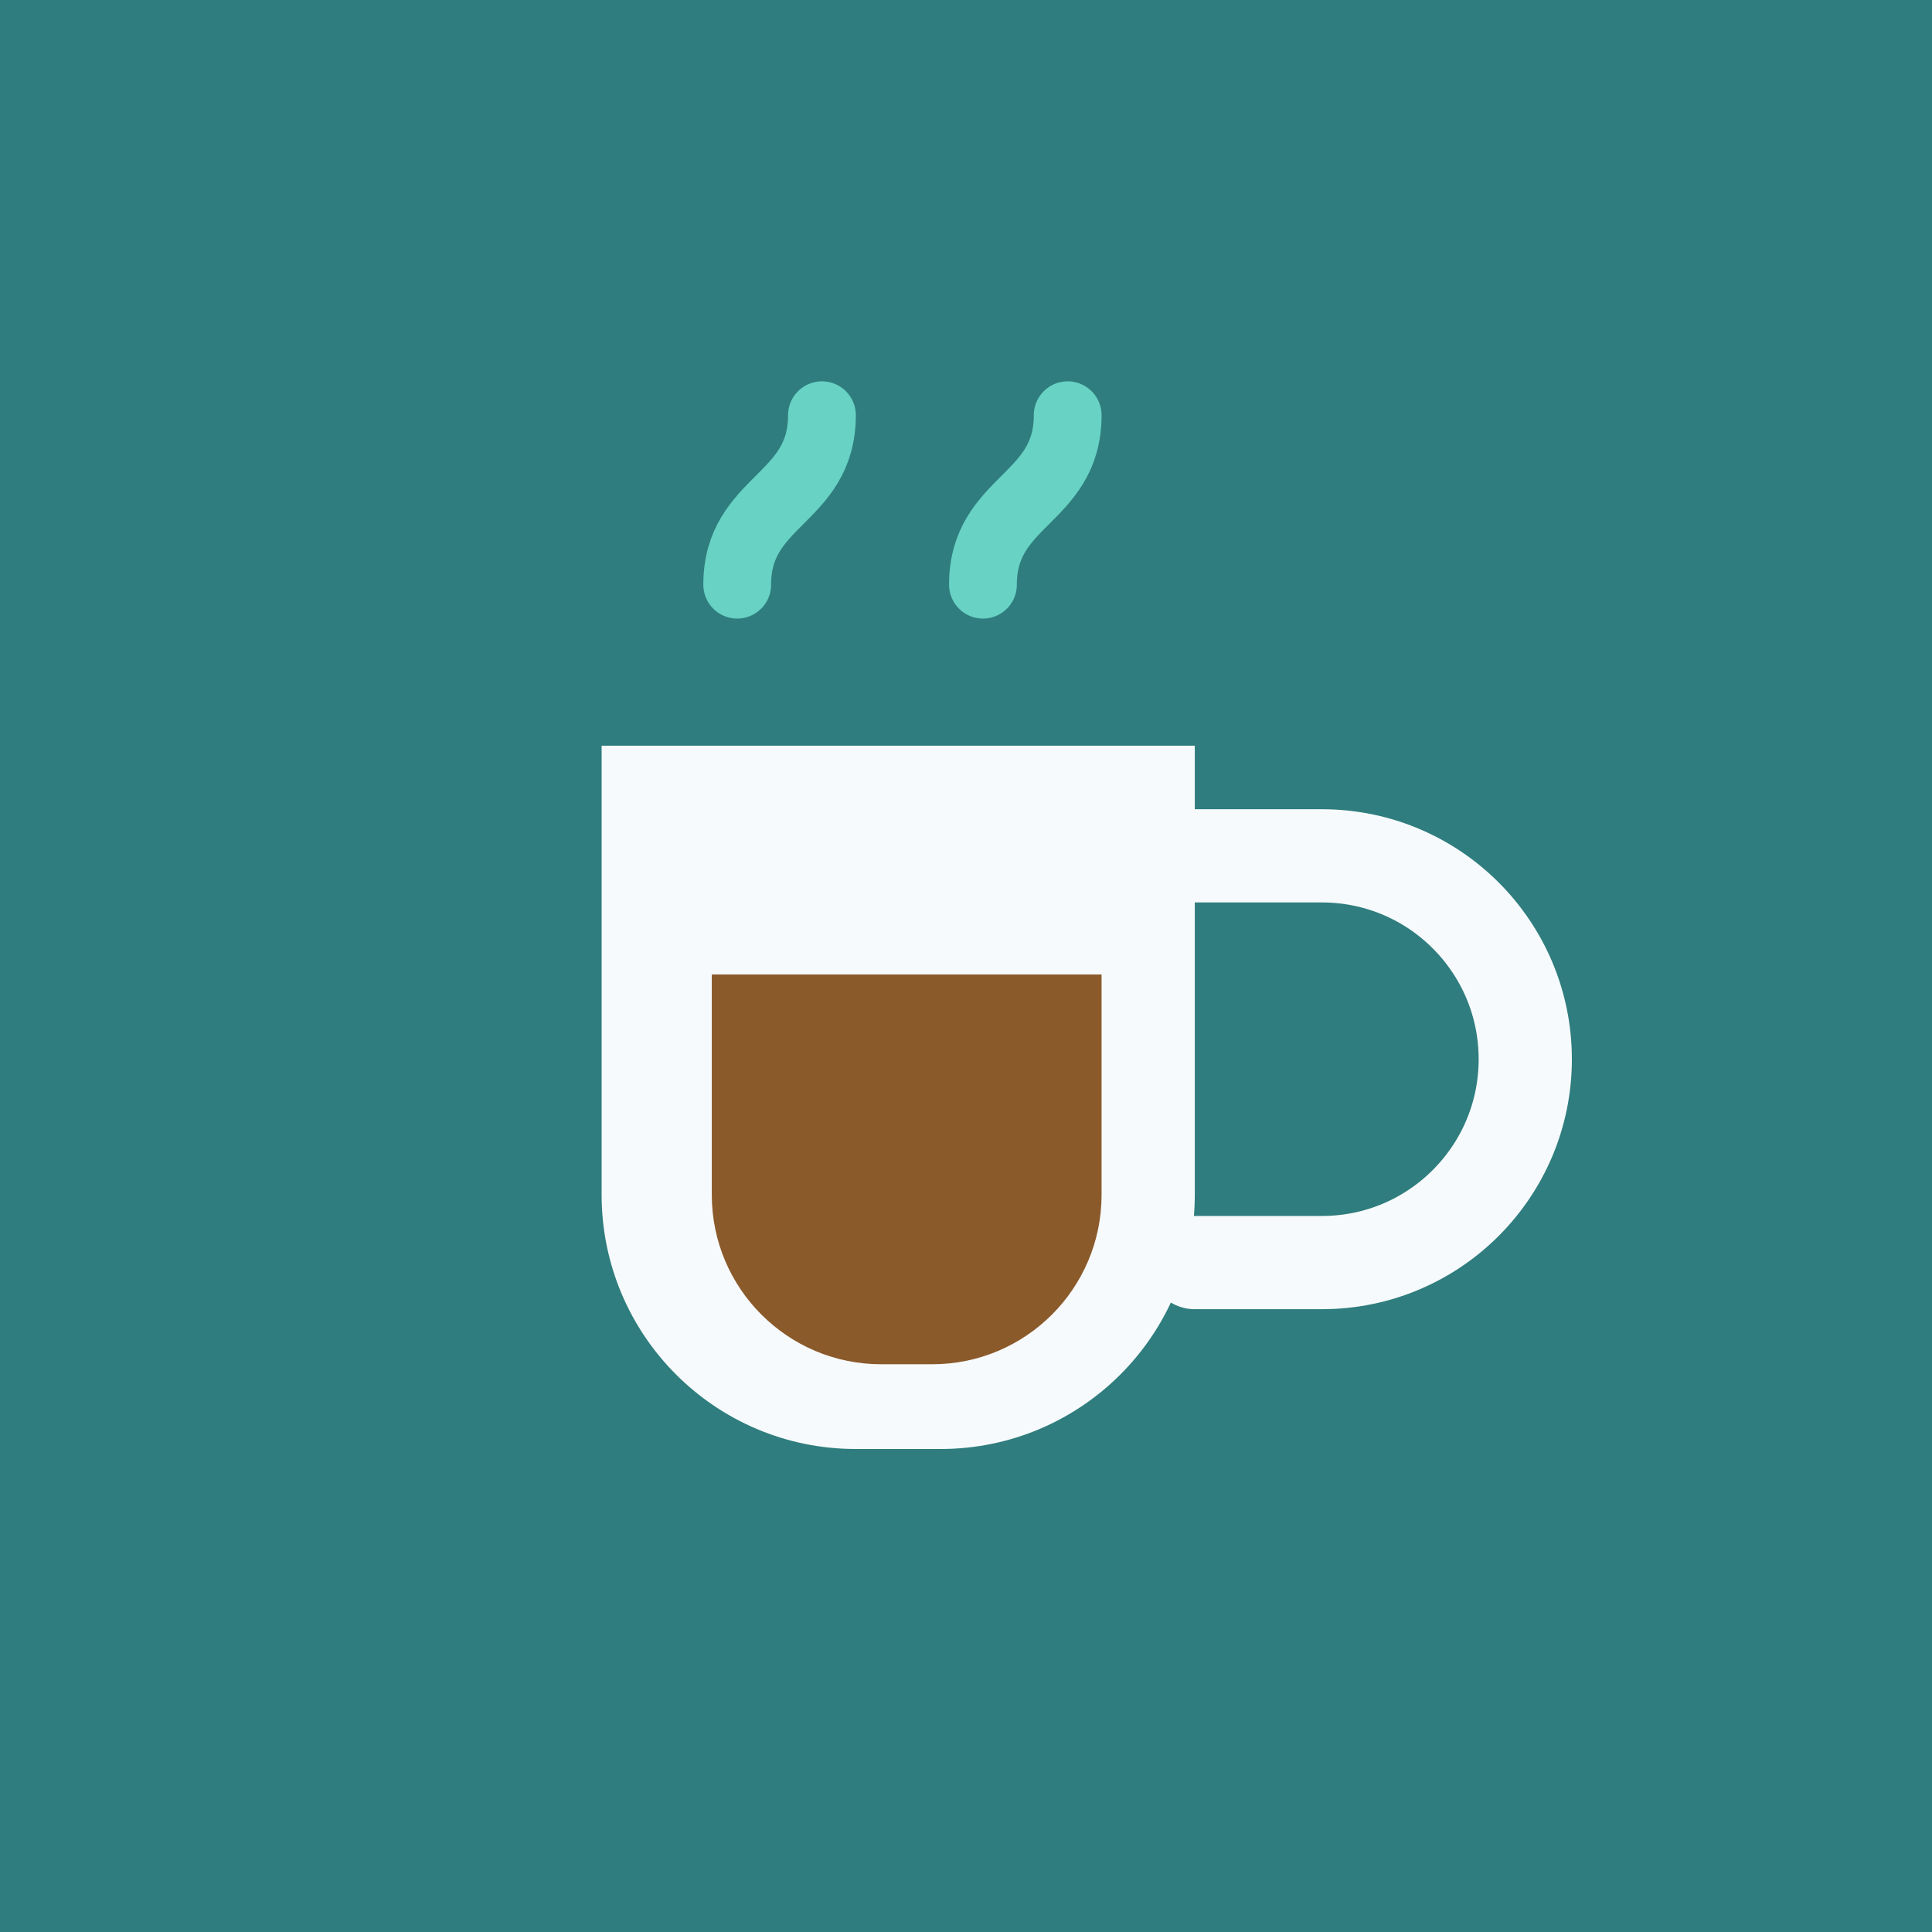
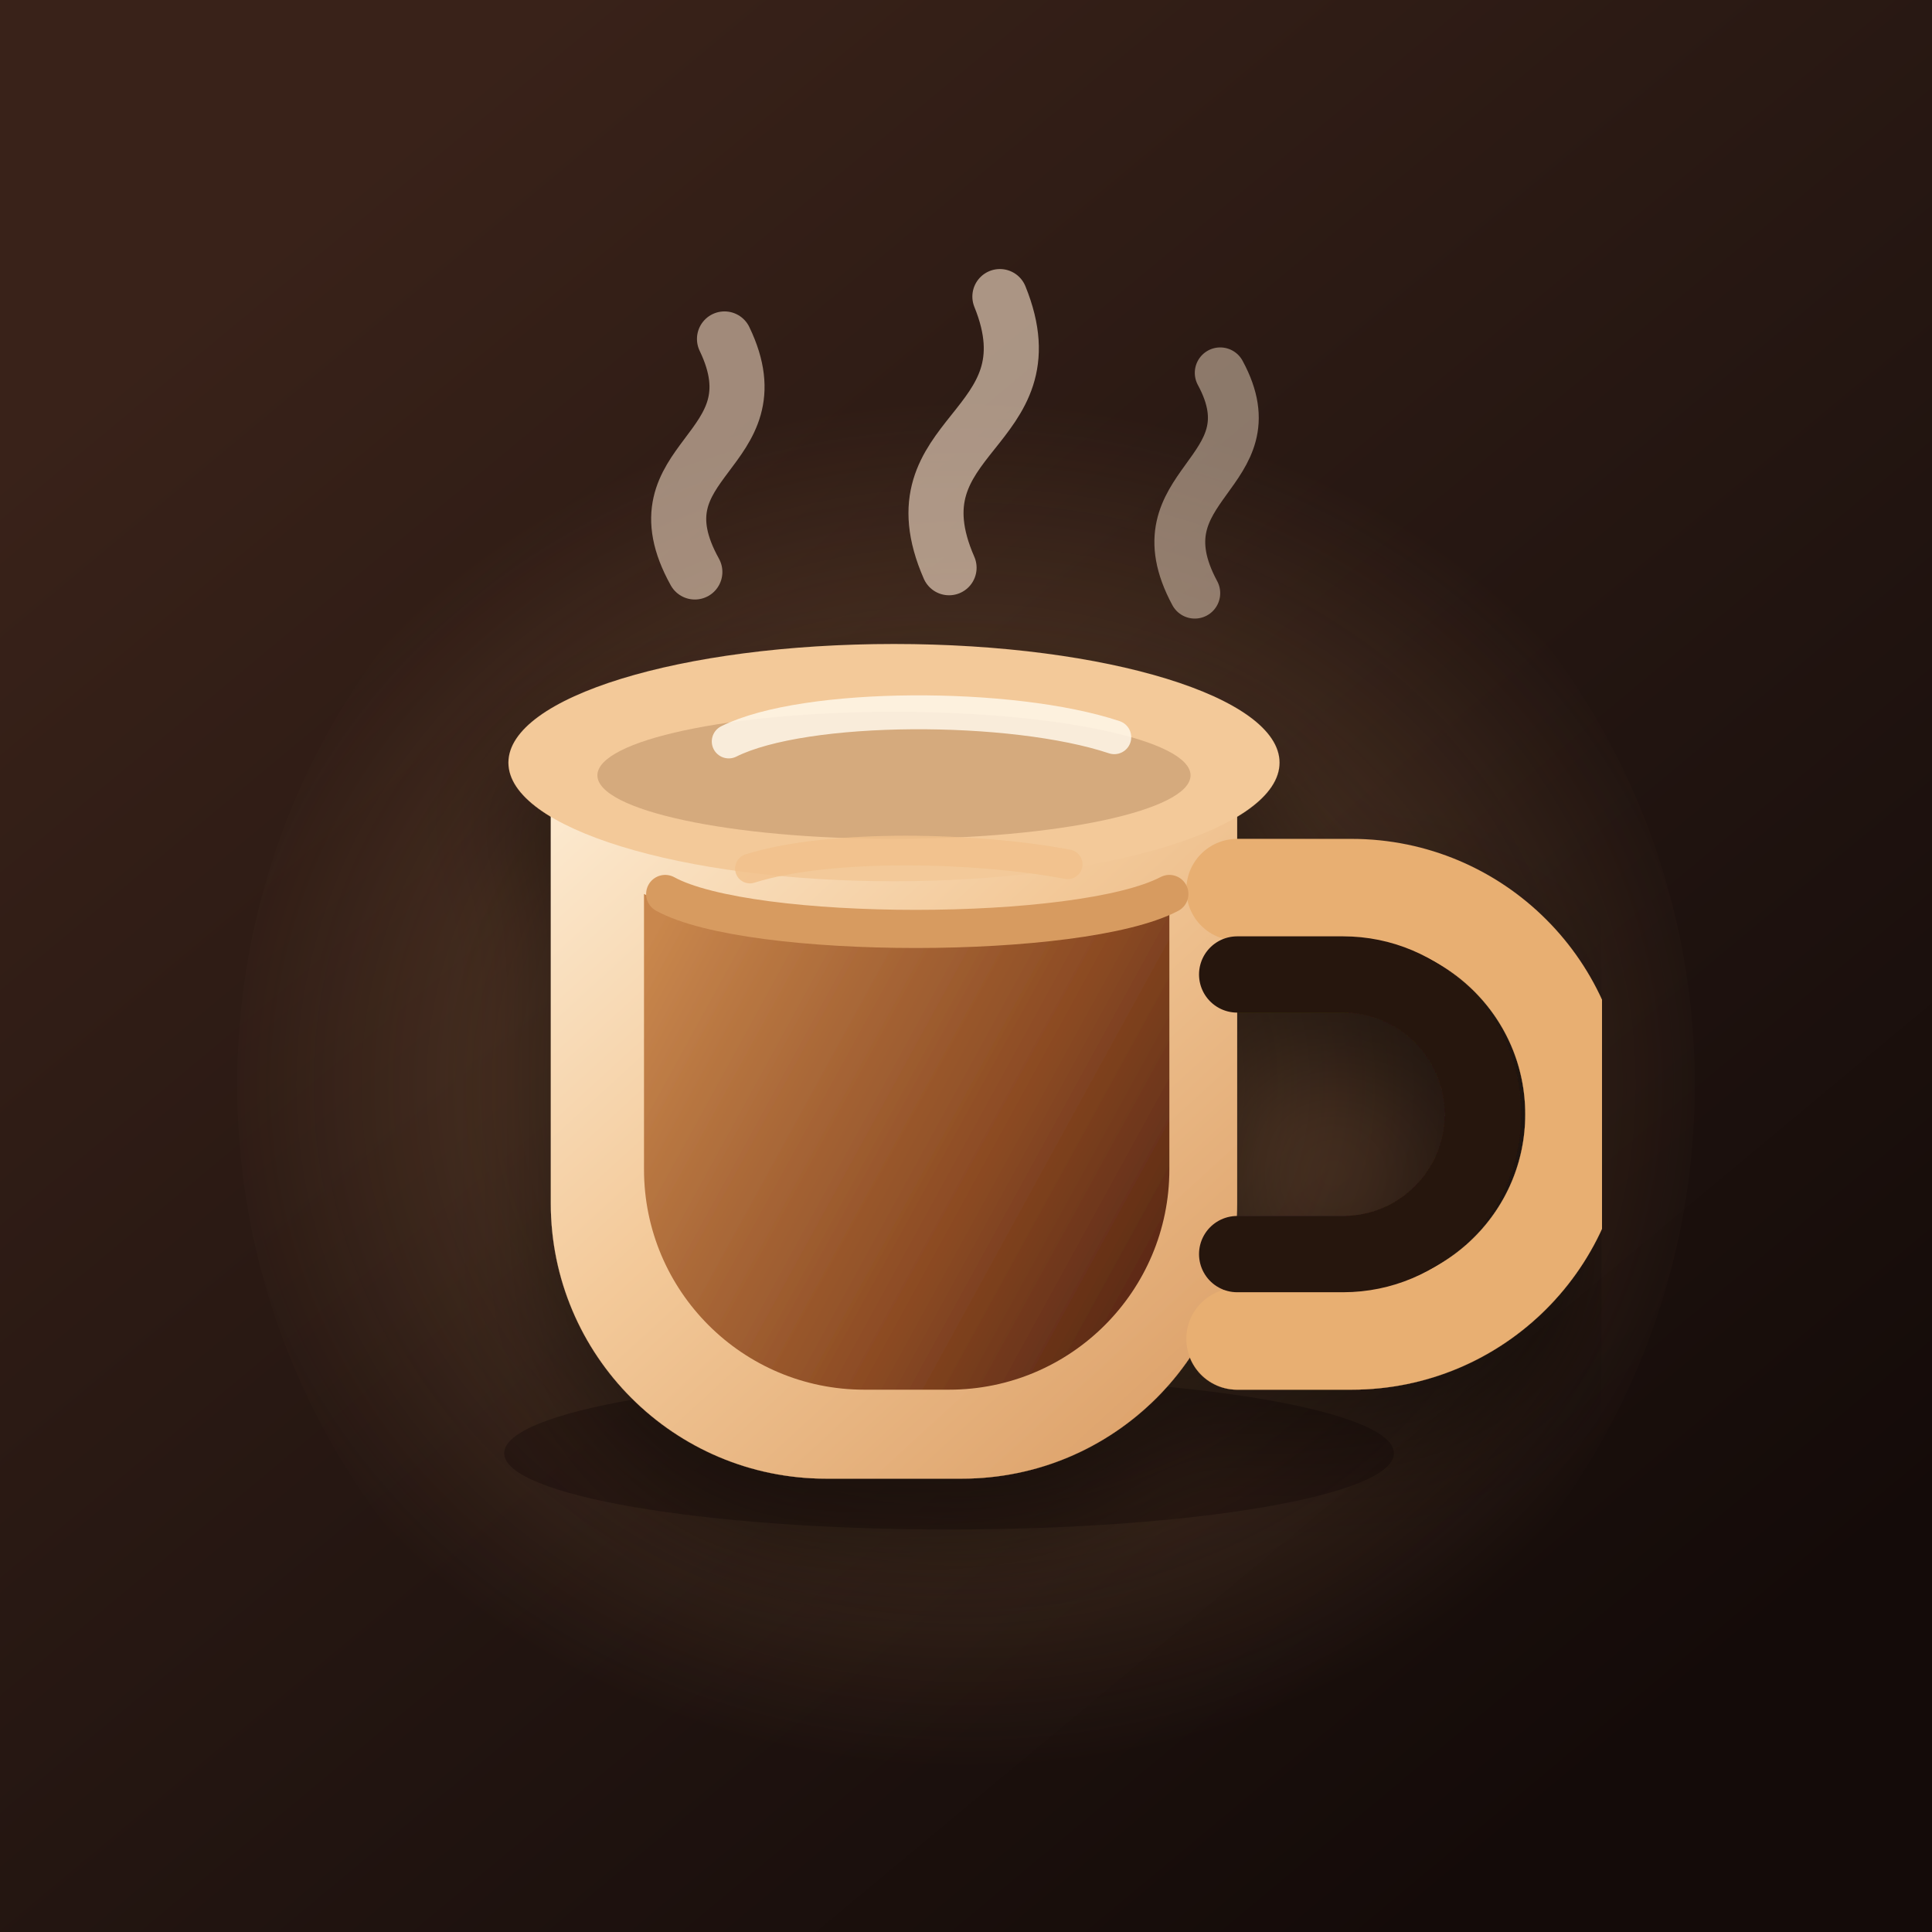
<svg xmlns="http://www.w3.org/2000/svg" width="456" height="456" viewBox="0 0 456 456" fill="none">
-   <rect width="456" height="456" fill="#2F7D7E" />
-   <path d="M142 176H282V282C282 315.137 255.137 342 222 342H202C168.863 342 142 315.137 142 282V176Z" fill="#F7FAFC" />
-   <path d="M282 202H312C338.51 202 360 223.49 360 250C360 276.51 338.51 298 312 298H282" stroke="#F7FAFC" stroke-width="22" stroke-linecap="round" stroke-linejoin="round" />
-   <path d="M174 138C174 118 194 118 194 98" stroke="#68D2C4" stroke-width="16" stroke-linecap="round" />
-   <path d="M232 138C232 118 252 118 252 98" stroke="#68D2C4" stroke-width="16" stroke-linecap="round" />
-   <path d="M168 230H260V282C260 304.091 242.091 322 220 322H208C185.909 322 168 304.091 168 282V230Z" fill="#8B5A2B" />
+   <defs>
+     <linearGradient id="bg" x1="78" y1="44" x2="386" y2="414" gradientUnits="userSpaceOnUse">
+       <stop stop-color="#392219" />
+       <stop offset="0.62" stop-color="#211410" />
+       <stop offset="1" stop-color="#140B09" />
+     </linearGradient>
+     <radialGradient id="halo" cx="0" cy="0" r="1" gradientUnits="userSpaceOnUse" gradientTransform="translate(228 256) rotate(90) scale(162 180)">
+       <stop stop-color="#D99B62" stop-opacity="0.38" />
+       <stop offset="1" stop-color="#D99B62" stop-opacity="0" />
+     </radialGradient>
+     <linearGradient id="ceramic" x1="130" y1="150" x2="304" y2="340" gradientUnits="userSpaceOnUse">
+       <stop stop-color="#FFF4E1" />
+       <stop offset="0.48" stop-color="#F3C999" />
+       <stop offset="1" stop-color="#D99B62" />
+     </linearGradient>
+     <linearGradient id="coffee" x1="151" y1="226" x2="286" y2="300" gradientUnits="userSpaceOnUse">
+       <stop stop-color="#C9874D" />
+       <stop offset="0.62" stop-color="#8B4A23" />
+       <stop offset="1" stop-color="#4F2112" />
+     </linearGradient>
+     <filter id="shadow" x="92" y="126" width="286" height="258" filterUnits="userSpaceOnUse" color-interpolation-filters="sRGB">
+       <feDropShadow dx="0" dy="14" stdDeviation="12" flood-color="#120806" flood-opacity="0.42" />
+     </filter>
+   </defs>
+   <rect width="456" height="456" fill="url(#bg)" />
+   <circle cx="228" cy="256" r="172" fill="url(#halo)" />
+   <ellipse cx="224" cy="343" rx="105" ry="18" fill="#130807" fill-opacity="0.34" />
+   <g filter="url(#shadow)">
+     <path d="M130 178H292V284C292 319.899 262.899 349 227 349H195C159.101 349 130 319.899 130 284V178Z" fill="url(#ceramic)" />
+     <path d="M292 210H319C348.271 210 372 233.729 372 263C372 292.271 348.271 316 319 316H292" stroke="#E8AF72" stroke-width="24" stroke-linecap="round" stroke-linejoin="round" />
+     <path d="M292 230H317C335.225 230 350 244.775 350 263C350 281.225 335.225 296 317 296H292" stroke="#281510" stroke-width="18" stroke-linecap="round" stroke-linejoin="round" />
+     <ellipse cx="211" cy="180" rx="91" ry="28" fill="#F3C999" />
+     <ellipse cx="211" cy="183" rx="70" ry="15" fill="#8A5B38" fill-opacity="0.28" />
+     <path d="M152 211C169 220 254 221 276 211V276C276 304.719 252.719 328 224 328H204C175.281 328 152 304.719 152 276V211Z" fill="url(#coffee)" />
+     <path d="M157 211C177 222 255 222 276 211" stroke="#D79B61" stroke-width="9" stroke-linecap="round" />
+     <path d="M177 205C196 199 231 200 252 204" stroke="#F1C18B" stroke-width="7" stroke-linecap="round" opacity="0.82" />
+     <path d="M172 175C190 166 239 166 263 174" stroke="#FFF7E9" stroke-width="8" stroke-linecap="round" opacity="0.86" />
+   </g>
+   <path d="M164 135C149 108 184 107 171 80" stroke="#F7DFC8" stroke-width="13" stroke-linecap="round" opacity="0.56" />
+   <path d="M224 134C210 102 249 102 236 70" stroke="#F7DFC8" stroke-width="13" stroke-linecap="round" opacity="0.62" />
+   <path d="M282 140C268 114 301 112 288 88" stroke="#F7DFC8" stroke-width="12" stroke-linecap="round" opacity="0.48" />
</svg>
